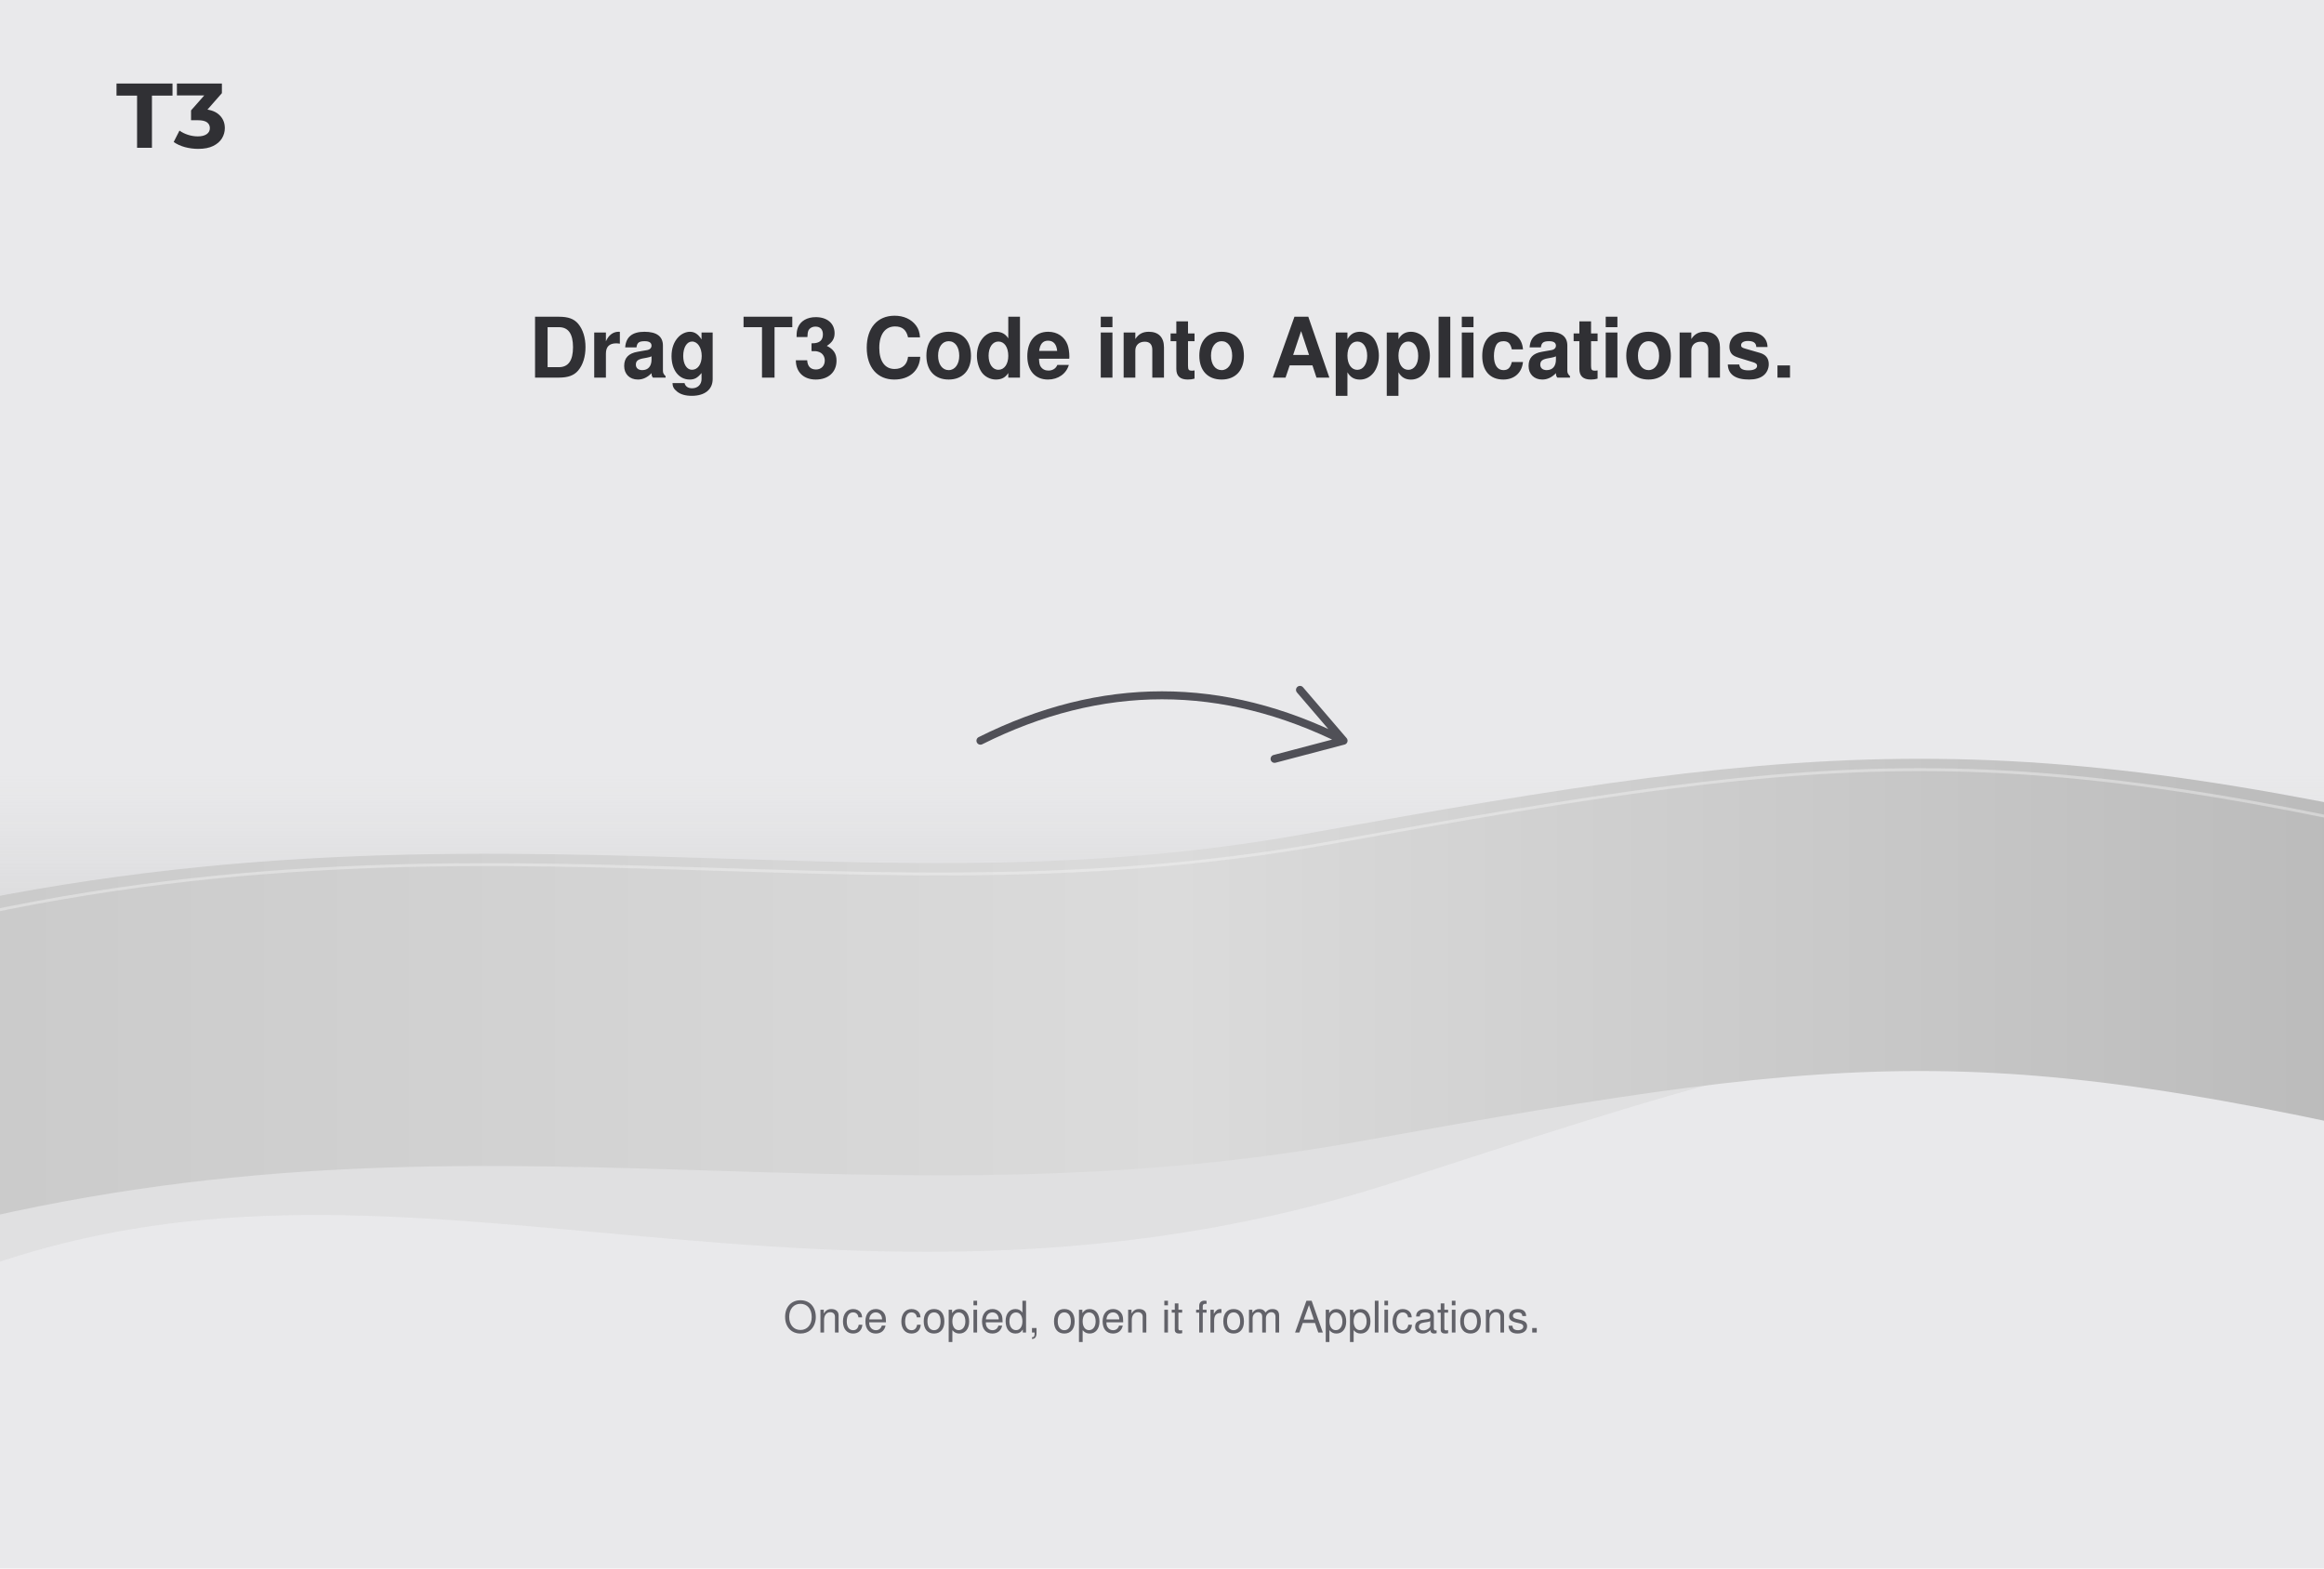
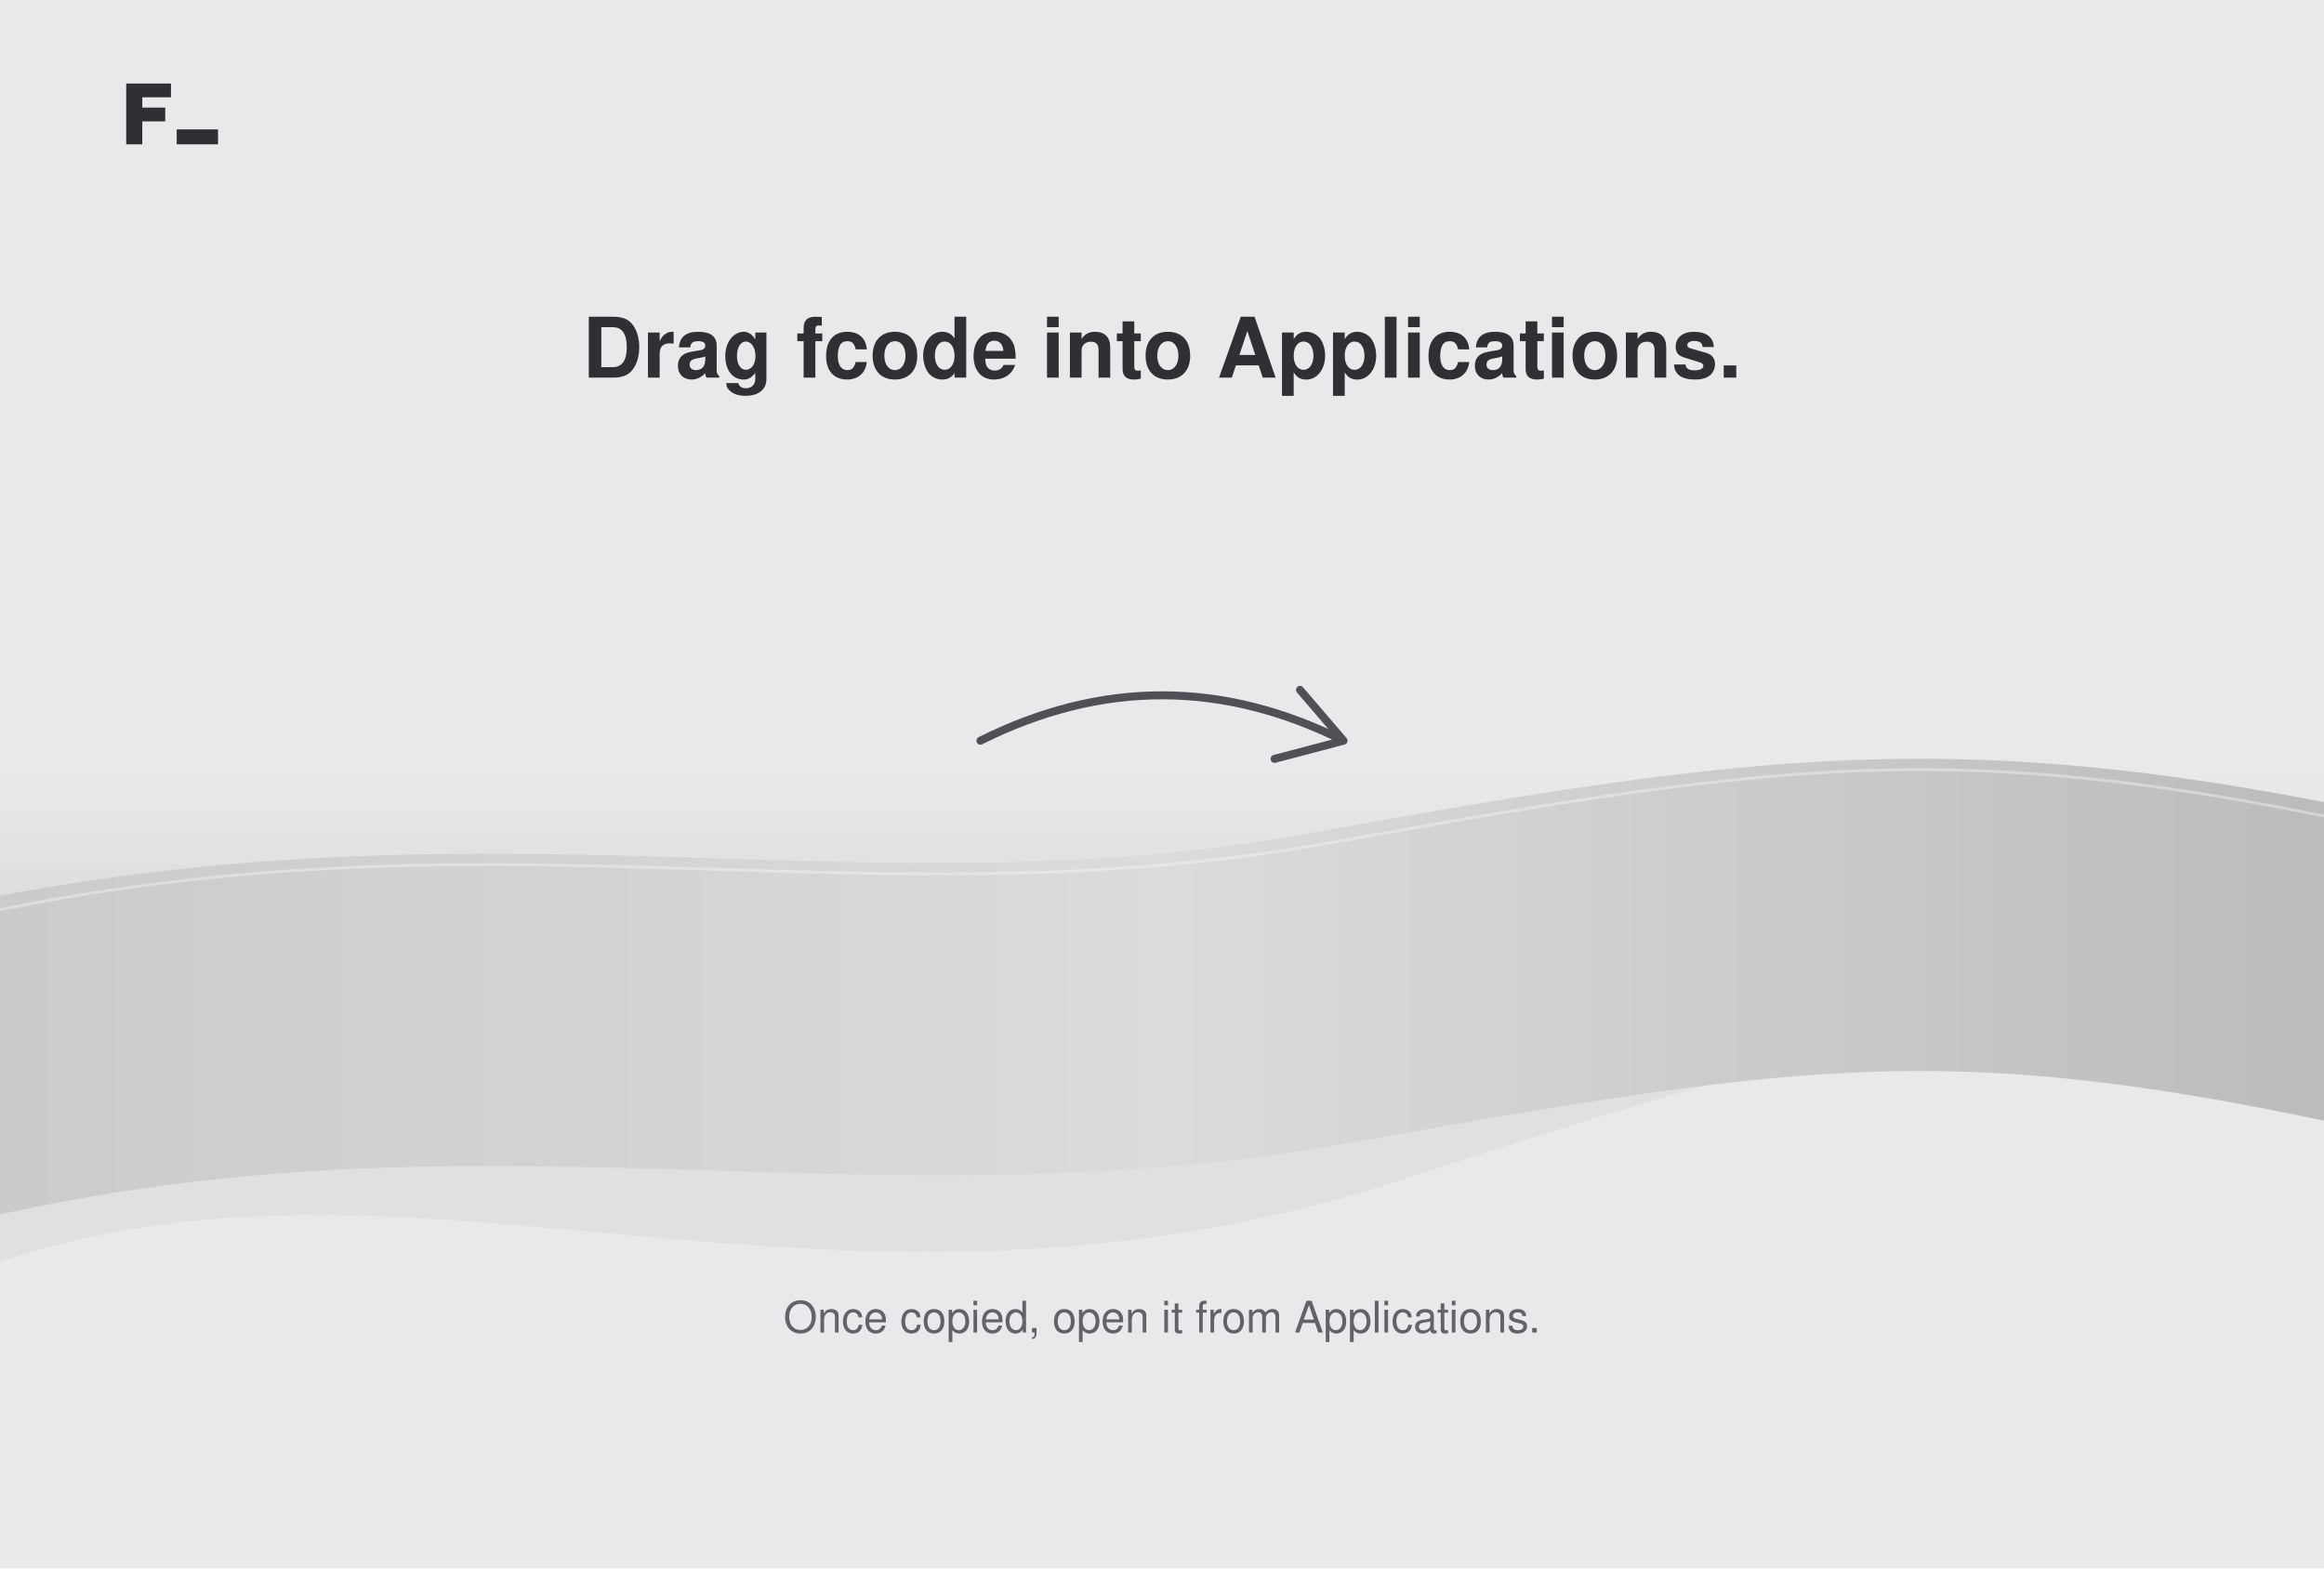
<svg xmlns="http://www.w3.org/2000/svg" width="1280" height="864" viewBox="0 0 640 432">
  <defs>
    <linearGradient id="veil" x1="0" y1="0" x2="0" y2="1">
      <stop stop-color="#B7B7B7" stop-opacity="0" />
      <stop offset=".55" stop-color="#A5A5A5" stop-opacity=".24" />
      <stop offset="1" stop-color="#D1D1D1" stop-opacity=".4" />
    </linearGradient>
    <linearGradient id="silk" x1="0" y1="0" x2="1" y2="0">
      <stop stop-color="#C8C8C8" />
      <stop offset=".5" stop-color="#DBDBDB" />
      <stop offset="1" stop-color="#B5B5B5" />
    </linearGradient>
  </defs>
  <rect width="640" height="432" fill="#E9E9EB" />
  <path d="M-60 293C95 220 214 304 362 256S559 191 707 257" stroke="url(#veil)" stroke-width="146" fill="none" opacity="1" stroke-linecap="round" stroke-linejoin="round" />
  <path d="M-60 306C113 252 223 298 367 272S553 242 707 280" stroke="url(#silk)" stroke-width="86" fill="none" opacity="1" stroke-linecap="round" stroke-linejoin="round" />
  <path d="M-60 266C113 212 223 258 367 232S553 202 707 240" stroke="#F5F5F5" stroke-width="0.8" fill="none" opacity="0.42" stroke-linecap="round" stroke-linejoin="round" />
  <svg x="32" y="23" width="30" height="18" viewBox="15.531 37 94.394 56.96" fill="#303034">
-     <path d="M33.451 93V47.56H15.531V37H64.331V47.56H46.411V93H33.451ZM86.725 93.96C82.832 93.96 78.965 93.453 75.125 92.44C71.285 91.373 68.032 89.88 65.365 87.96L70.405 78.04C72.539 79.587 75.019 80.813 77.845 81.72C80.672 82.627 83.525 83.08 86.405 83.08C89.659 83.08 92.219 82.44 94.085 81.16C95.952 79.88 96.885 78.12 96.885 75.88C96.885 73.747 96.059 72.067 94.405 70.84C92.752 69.613 90.085 69 86.405 69H80.485V60.44L96.085 42.76L97.525 47.4H68.165V37H107.365V45.4L91.845 63.08L85.285 59.32H89.045C95.925 59.32 101.125 60.867 104.645 63.96C108.165 67.053 109.925 71.027 109.925 75.88C109.925 79.027 109.099 81.987 107.445 84.76C105.792 87.48 103.259 89.693 99.845 91.4C96.432 93.107 92.059 93.96 86.725 93.96Z" />
+     <path d="M24 90V37H63V49H38V58H58V70H38V90H24ZM68 77H104V90H68Z" />
  </svg>
-   <text x="320" y="104" fill="#303034" font-family="Helvetica" font-size="23" font-weight="700" text-anchor="middle">Drag T3 Code into Applications.</text>
+   <text x="320" y="104" fill="#303034" font-family="Helvetica" font-size="23" font-weight="700" text-anchor="middle">Drag fcode into Applications.</text>
  <path d="M270 204Q320 179 370 204M358 190L370 204L351 209" stroke="#505057" stroke-width="2.2" fill="none" opacity="1" stroke-linecap="round" stroke-linejoin="round" />
  <text x="320" y="367" fill="#626269" font-family="Helvetica" font-size="12" font-weight="400" text-anchor="middle">Once copied, open it from Applications.</text>
</svg>
